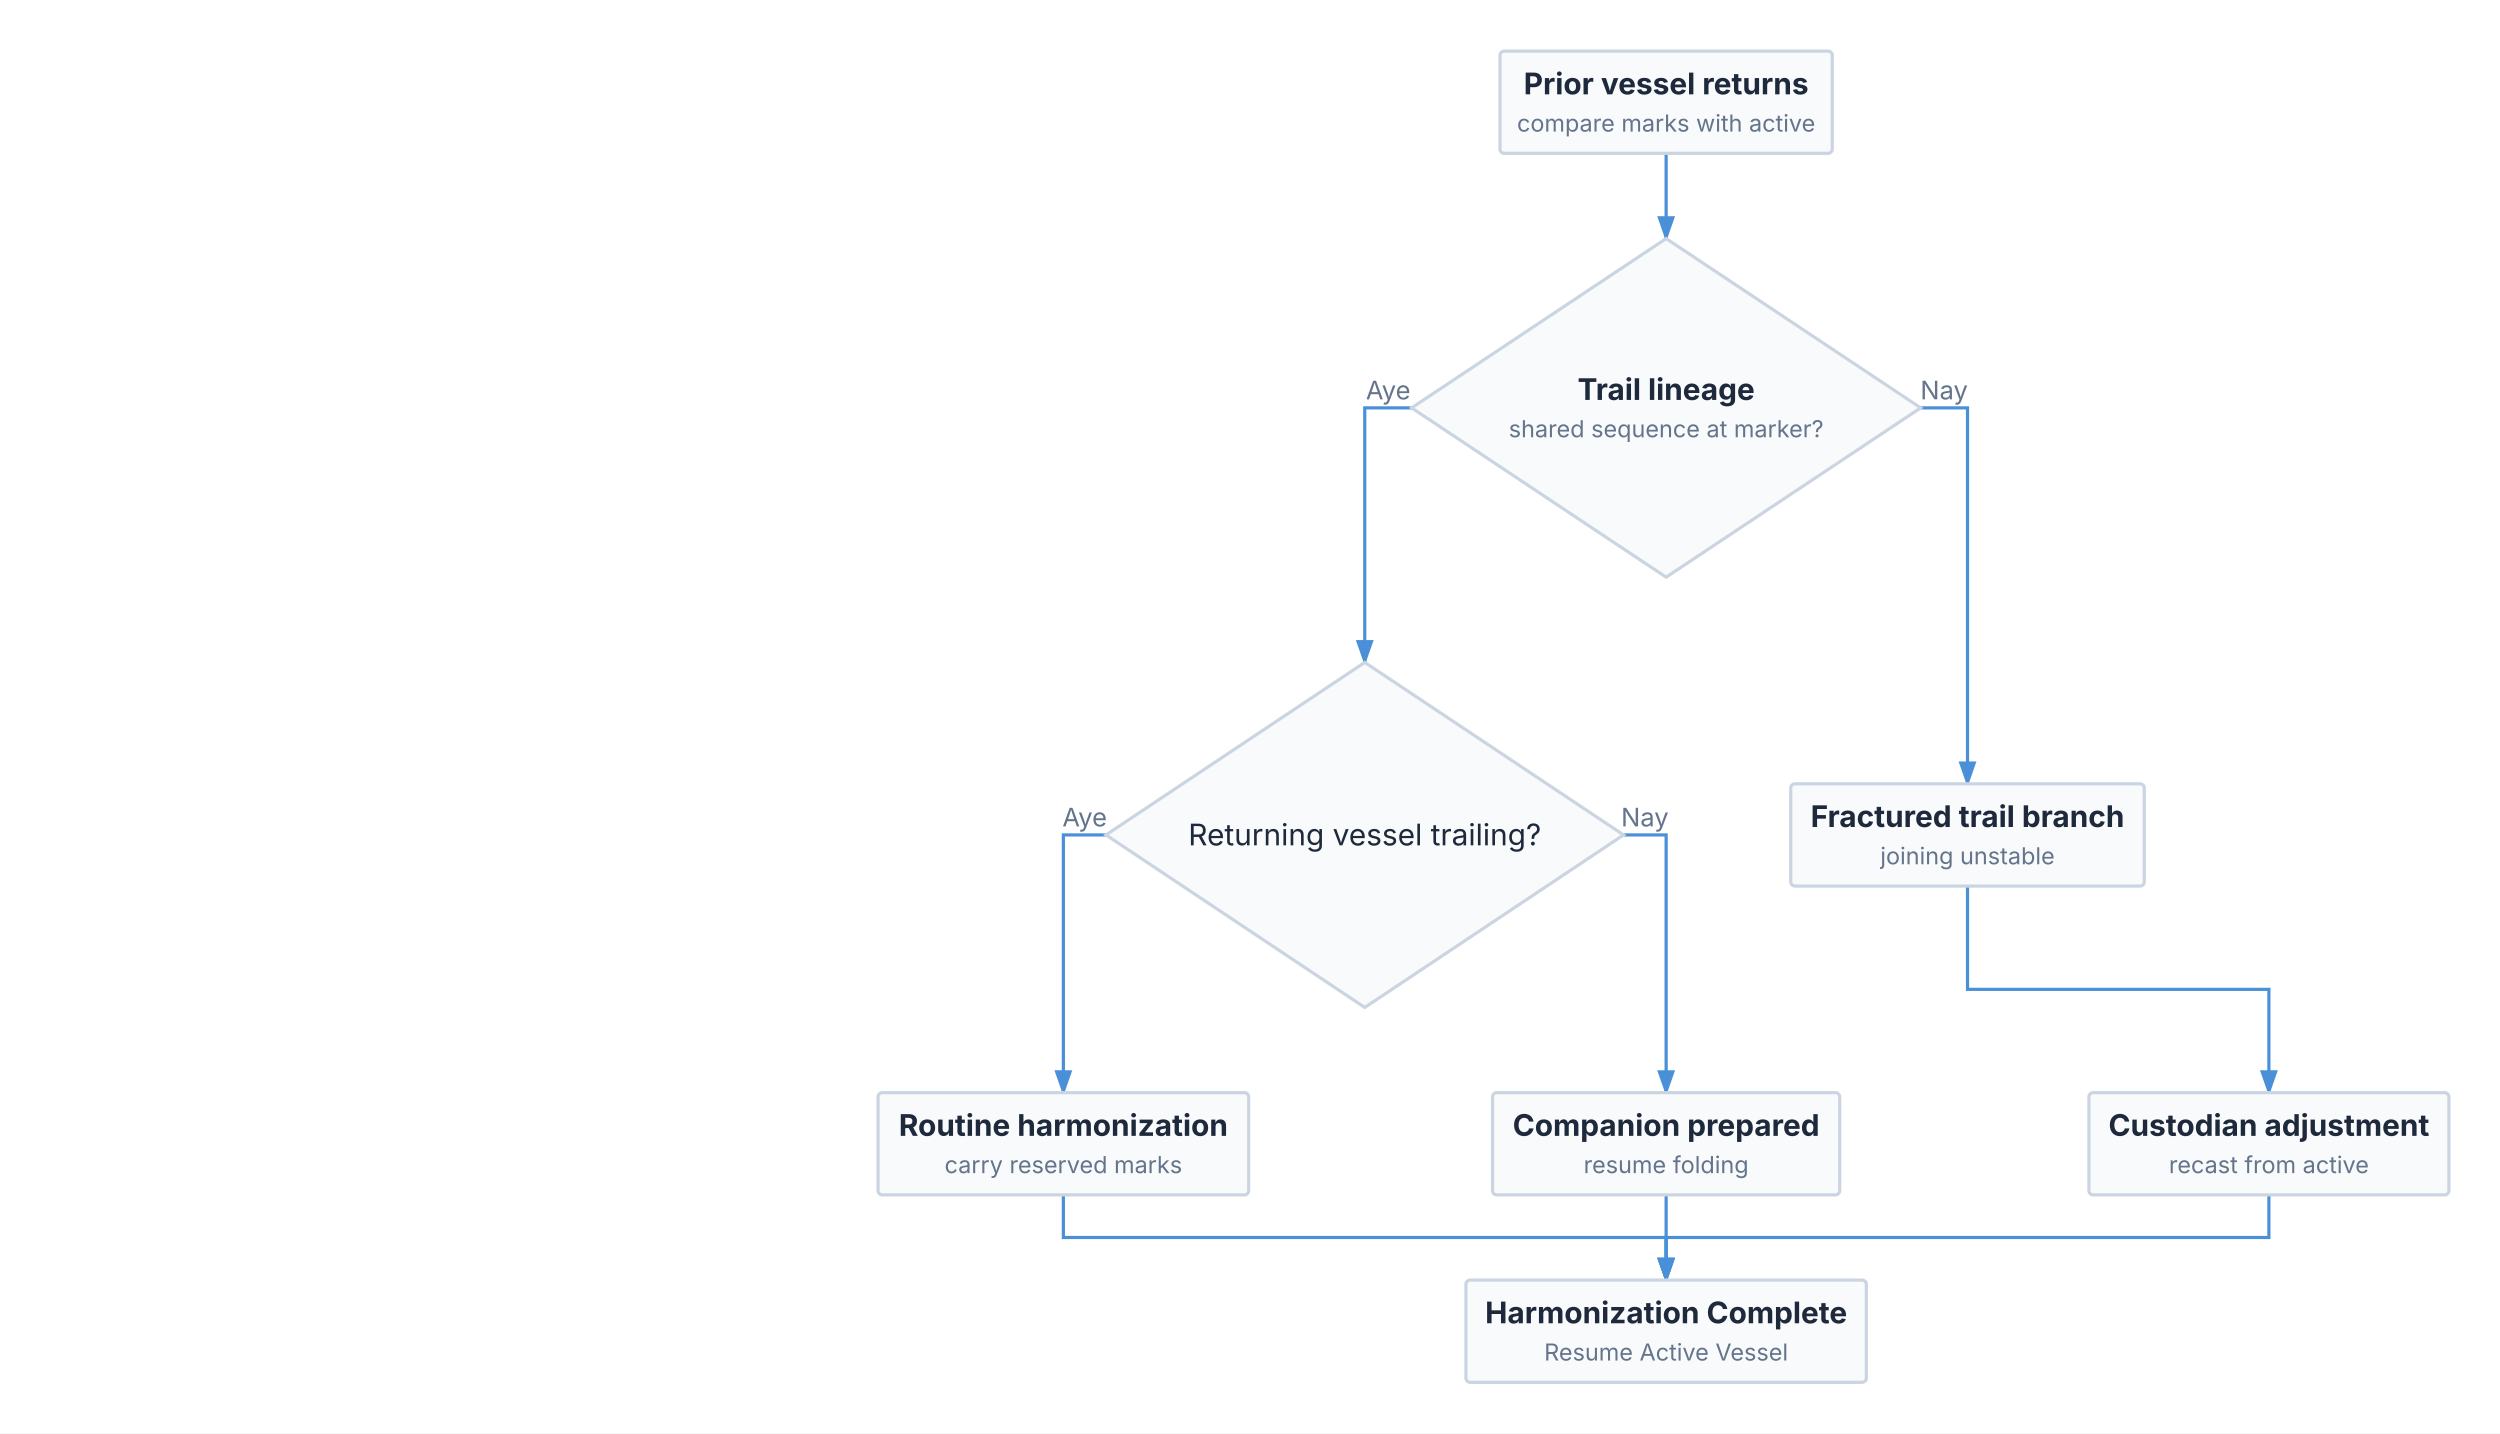
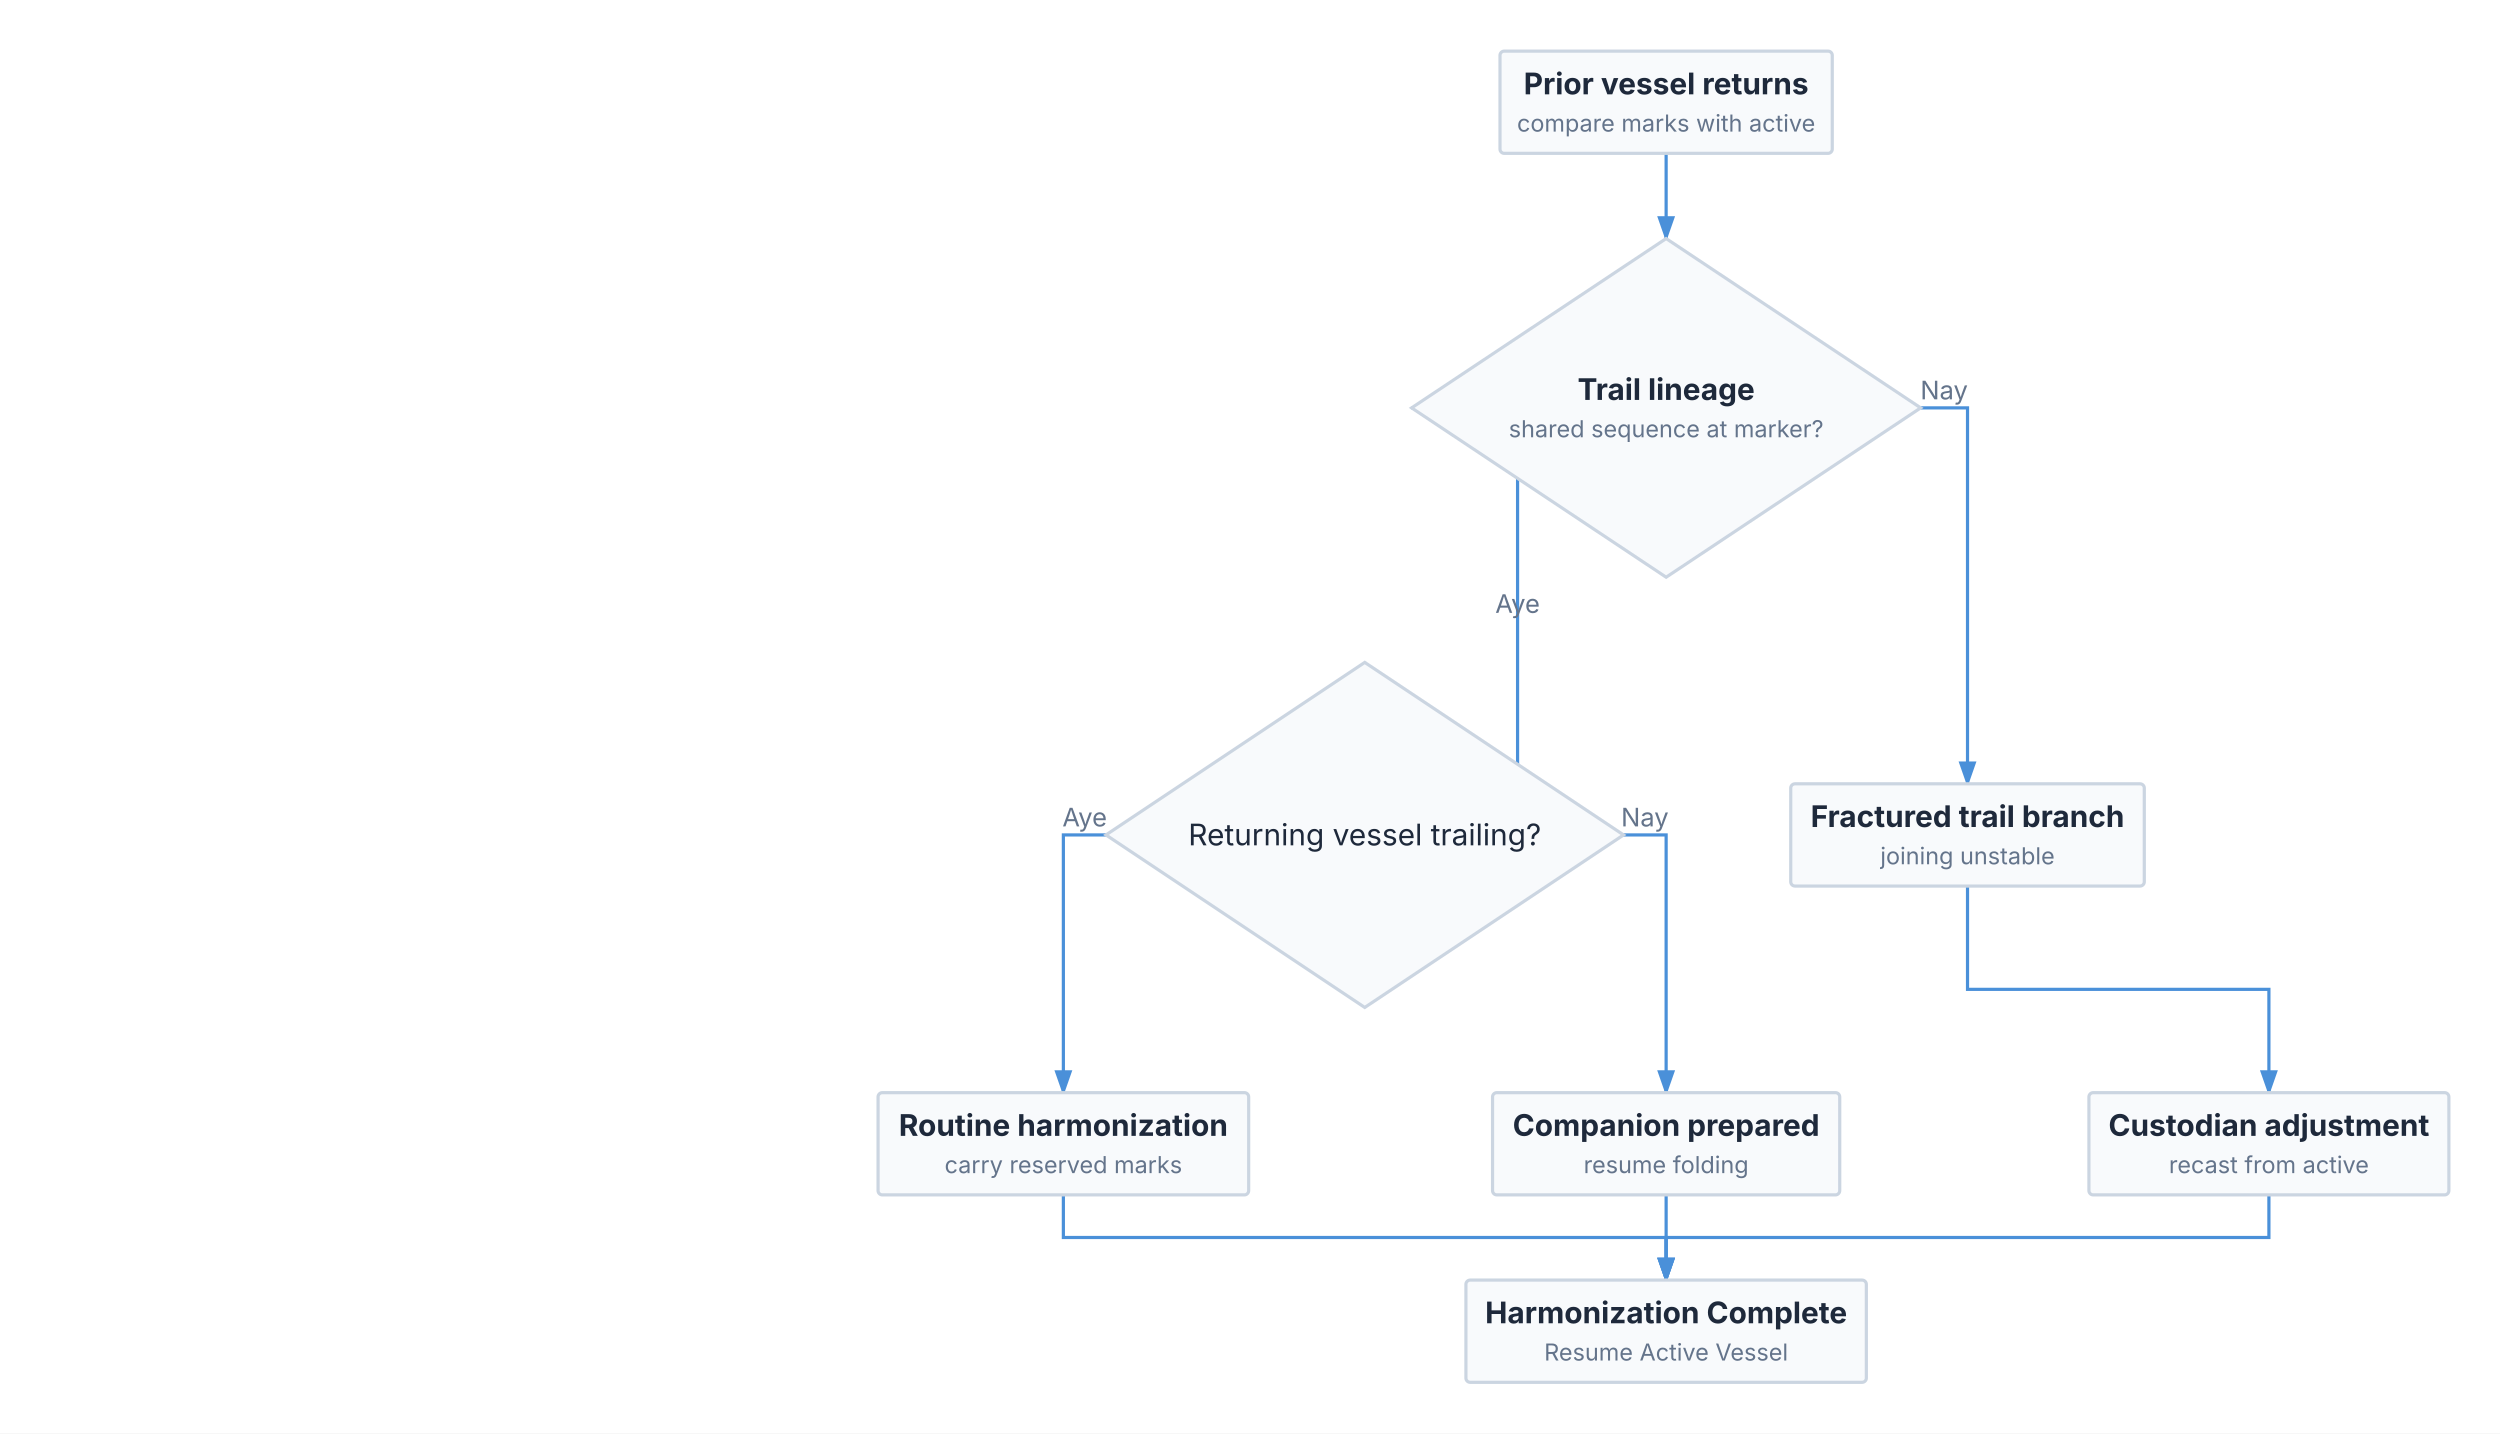
<svg xmlns="http://www.w3.org/2000/svg" viewBox="0 0 1173.75 673" width="1173.75" height="673">
  <defs>
    <marker id="triton-arrow" markerWidth="8" markerHeight="5.6" refX="7" refY="2.8" orient="auto">
      <polygon points="0 0, 8 2.8, 0 5.6" fill="#4A90D9" />
    </marker>
  </defs>
  <rect x="0" y="0" width="1173.75" height="673" fill="#FFFFFF" />
  <path d="M 782.25 72 L 782.25 112" stroke="#4A90D9" stroke-width="1.5" fill="none" marker-end="url(#triton-arrow)" />
  <path d="M 519.25 392 L 499.25 392 L 499.25 513" stroke="#4A90D9" stroke-width="1.5" fill="none" marker-end="url(#triton-arrow)" />
  <text x="509.25" y="388" font-size="12" font-family="Inter, system-ui, -apple-system, sans-serif" fill="#64748B" text-anchor="middle">Aye</text>
  <path d="M 762.25 392 L 782.25 392 L 782.25 513" stroke="#4A90D9" stroke-width="1.5" fill="none" marker-end="url(#triton-arrow)" />
  <text x="772.25" y="388" font-size="12" font-family="Inter, system-ui, -apple-system, sans-serif" fill="#64748B" text-anchor="middle">Nay</text>
  <path d="M 923.75 416 L 923.75 464.5 L 1065.25 464.5 L 1065.25 513" stroke="#4A90D9" stroke-width="1.5" fill="none" marker-end="url(#triton-arrow)" />
-   <path d="M 662.75 191.5 L 640.75 191.5 L 640.75 311" stroke="#4A90D9" stroke-width="1.5" fill="none" marker-end="url(#triton-arrow)" />
-   <text x="651.75" y="187.5" font-size="12" font-family="Inter, system-ui, -apple-system, sans-serif" fill="#64748B" text-anchor="middle">Aye</text>
+   <path d="M 662.75 191.5 L 712.5 191.5 L 712.5 392 L 762.25 392" stroke="#4A90D9" stroke-width="1.5" fill="none" marker-end="url(#triton-arrow)" />
+   <text x="712.5" y="287.75" font-size="12" font-family="Inter, system-ui, -apple-system, sans-serif" fill="#64748B" text-anchor="middle">Aye</text>
  <path d="M 901.75 191.5 L 923.75 191.5 L 923.75 368" stroke="#4A90D9" stroke-width="1.5" fill="none" marker-end="url(#triton-arrow)" />
  <text x="912.75" y="187.5" font-size="12" font-family="Inter, system-ui, -apple-system, sans-serif" fill="#64748B" text-anchor="middle">Nay</text>
  <path d="M 499.25 561 L 499.25 581 L 782.25 581 L 782.25 601" stroke="#4A90D9" stroke-width="1.5" fill="none" marker-end="url(#triton-arrow)" />
  <path d="M 782.25 561 L 782.25 601" stroke="#4A90D9" stroke-width="1.5" fill="none" marker-end="url(#triton-arrow)" />
  <path d="M 1065.25 561 L 1065.25 581 L 782.25 581 L 782.25 601" stroke="#4A90D9" stroke-width="1.5" fill="none" marker-end="url(#triton-arrow)" />
  <g id="rejoin">
    <rect x="704.25" y="24" width="156" height="48" fill="#F8FAFC" stroke="#CBD5E1" stroke-width="1.5" rx="2" />
    <text x="782.25" y="44.28" font-size="14" font-family="Inter, system-ui, -apple-system, sans-serif" fill="#1E293B" text-anchor="middle" font-weight="bold">Prior vessel returns</text>
    <text x="782.25" y="61.78" font-size="11" font-family="Inter, system-ui, -apple-system, sans-serif" fill="#64748B" text-anchor="middle">compare marks with active</text>
  </g>
  <g id="ancestry">
    <path d="M 782.25 112 L 901.75 191.5 L 782.25 271 L 662.75 191.5 Z" stroke="#CBD5E1" stroke-width="1.5" fill="#F8FAFC" />
    <text x="782.25" y="187.78" font-size="14" font-family="Inter, system-ui, -apple-system, sans-serif" fill="#1E293B" text-anchor="middle" font-weight="bold">Trail lineage</text>
    <text x="782.25" y="205.28" font-size="11" font-family="Inter, system-ui, -apple-system, sans-serif" fill="#64748B" text-anchor="middle">shared sequence at marker?</text>
  </g>
  <g id="behind">
    <path d="M 640.75 311 L 762.25 392 L 640.75 473 L 519.25 392 Z" stroke="#CBD5E1" stroke-width="1.5" fill="#F8FAFC" />
    <text x="640.75" y="396.9" font-size="14" font-family="Inter, system-ui, -apple-system, sans-serif" fill="#1E293B" text-anchor="middle">Returning vessel trailing?</text>
  </g>
  <g id="catchup">
    <rect x="412.25" y="513" width="174" height="48" fill="#F8FAFC" stroke="#CBD5E1" stroke-width="1.5" rx="2" />
    <text x="499.25" y="533.28" font-size="14" font-family="Inter, system-ui, -apple-system, sans-serif" fill="#1E293B" text-anchor="middle" font-weight="bold">Routine harmonization</text>
    <text x="499.25" y="550.78" font-size="11" font-family="Inter, system-ui, -apple-system, sans-serif" fill="#64748B" text-anchor="middle">carry reserved marks</text>
  </g>
  <g id="companion">
    <rect x="700.75" y="513" width="163" height="48" fill="#F8FAFC" stroke="#CBD5E1" stroke-width="1.5" rx="2" />
    <text x="782.25" y="533.28" font-size="14" font-family="Inter, system-ui, -apple-system, sans-serif" fill="#1E293B" text-anchor="middle" font-weight="bold">Companion prepared</text>
    <text x="782.25" y="550.78" font-size="11" font-family="Inter, system-ui, -apple-system, sans-serif" fill="#64748B" text-anchor="middle">resume folding</text>
  </g>
  <g id="suspend">
    <rect x="840.75" y="368" width="166" height="48" fill="#F8FAFC" stroke="#CBD5E1" stroke-width="1.5" rx="2" />
    <text x="923.75" y="388.28" font-size="14" font-family="Inter, system-ui, -apple-system, sans-serif" fill="#1E293B" text-anchor="middle" font-weight="bold">Fractured trail branch</text>
    <text x="923.75" y="405.78" font-size="11" font-family="Inter, system-ui, -apple-system, sans-serif" fill="#64748B" text-anchor="middle">joining unstable</text>
  </g>
  <g id="repair">
    <rect x="980.75" y="513" width="169" height="48" fill="#F8FAFC" stroke="#CBD5E1" stroke-width="1.5" rx="2" />
    <text x="1065.25" y="533.28" font-size="14" font-family="Inter, system-ui, -apple-system, sans-serif" fill="#1E293B" text-anchor="middle" font-weight="bold">Custodian adjustment</text>
    <text x="1065.25" y="550.78" font-size="11" font-family="Inter, system-ui, -apple-system, sans-serif" fill="#64748B" text-anchor="middle">recast from active</text>
  </g>
  <g id="resume">
    <rect x="688.25" y="601" width="188" height="48" fill="#F8FAFC" stroke="#CBD5E1" stroke-width="1.5" rx="2" />
    <text x="782.25" y="621.28" font-size="14" font-family="Inter, system-ui, -apple-system, sans-serif" fill="#1E293B" text-anchor="middle" font-weight="bold">Harmonization Complete</text>
    <text x="782.25" y="638.78" font-size="11" font-family="Inter, system-ui, -apple-system, sans-serif" fill="#64748B" text-anchor="middle">Resume Active Vessel</text>
  </g>
</svg>
